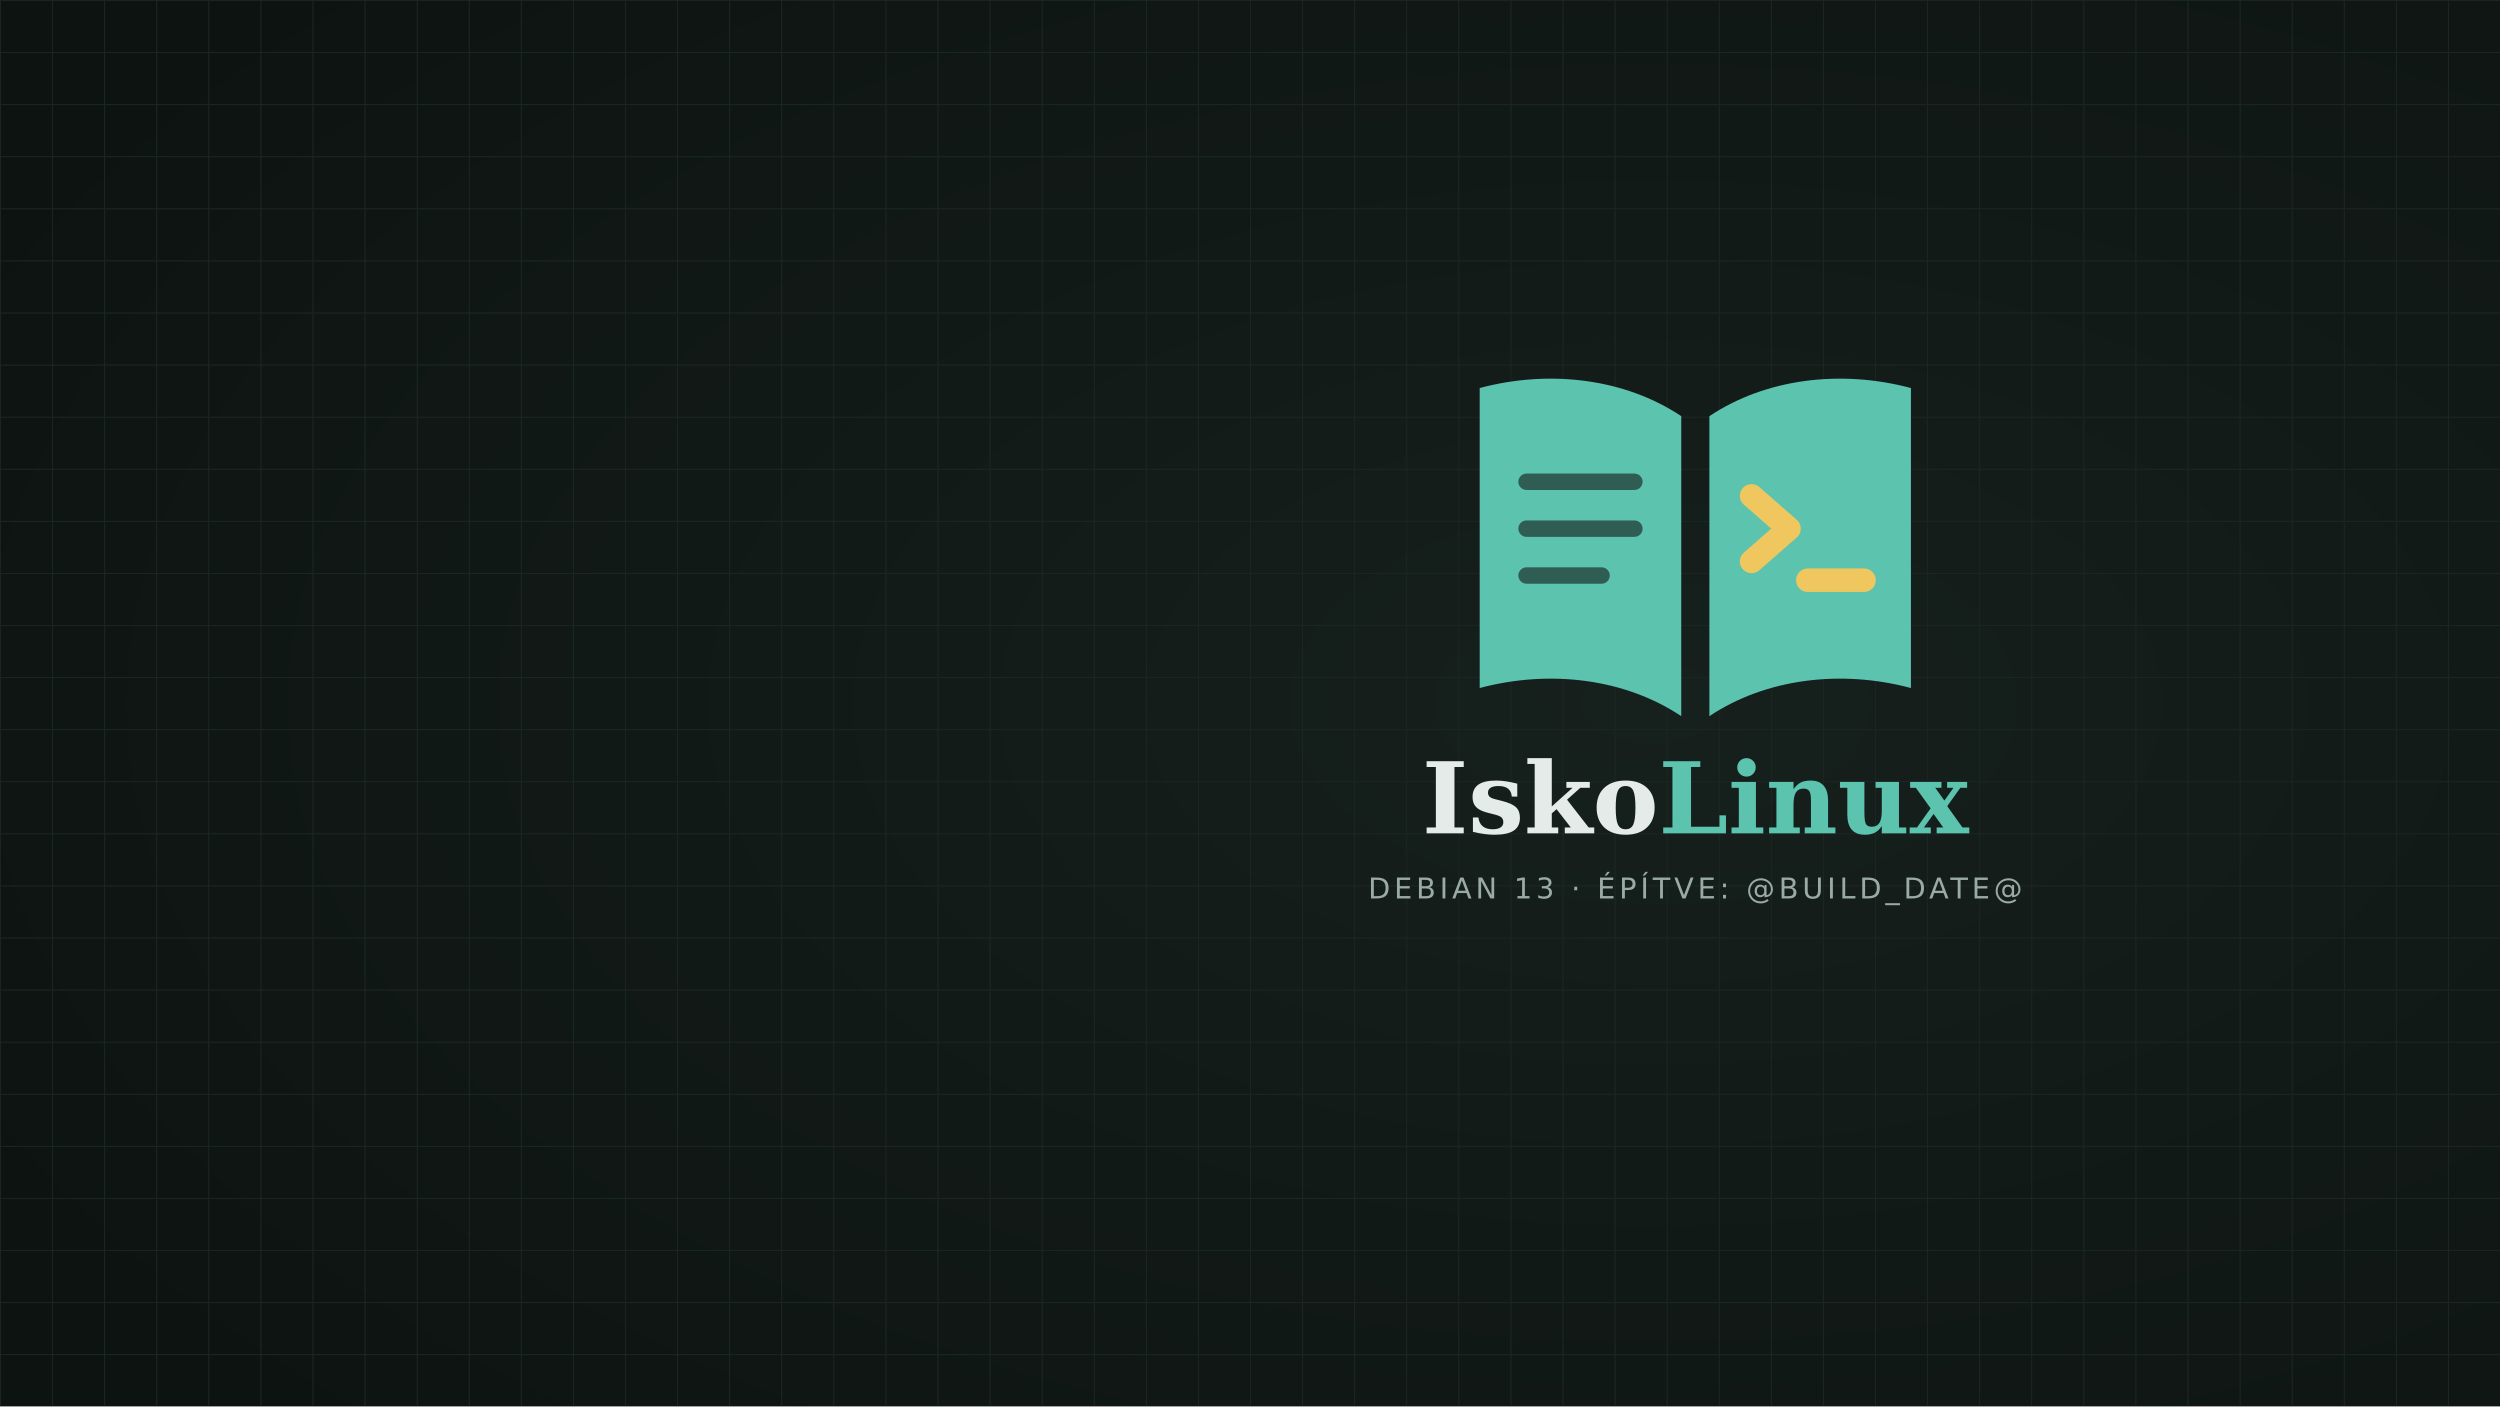
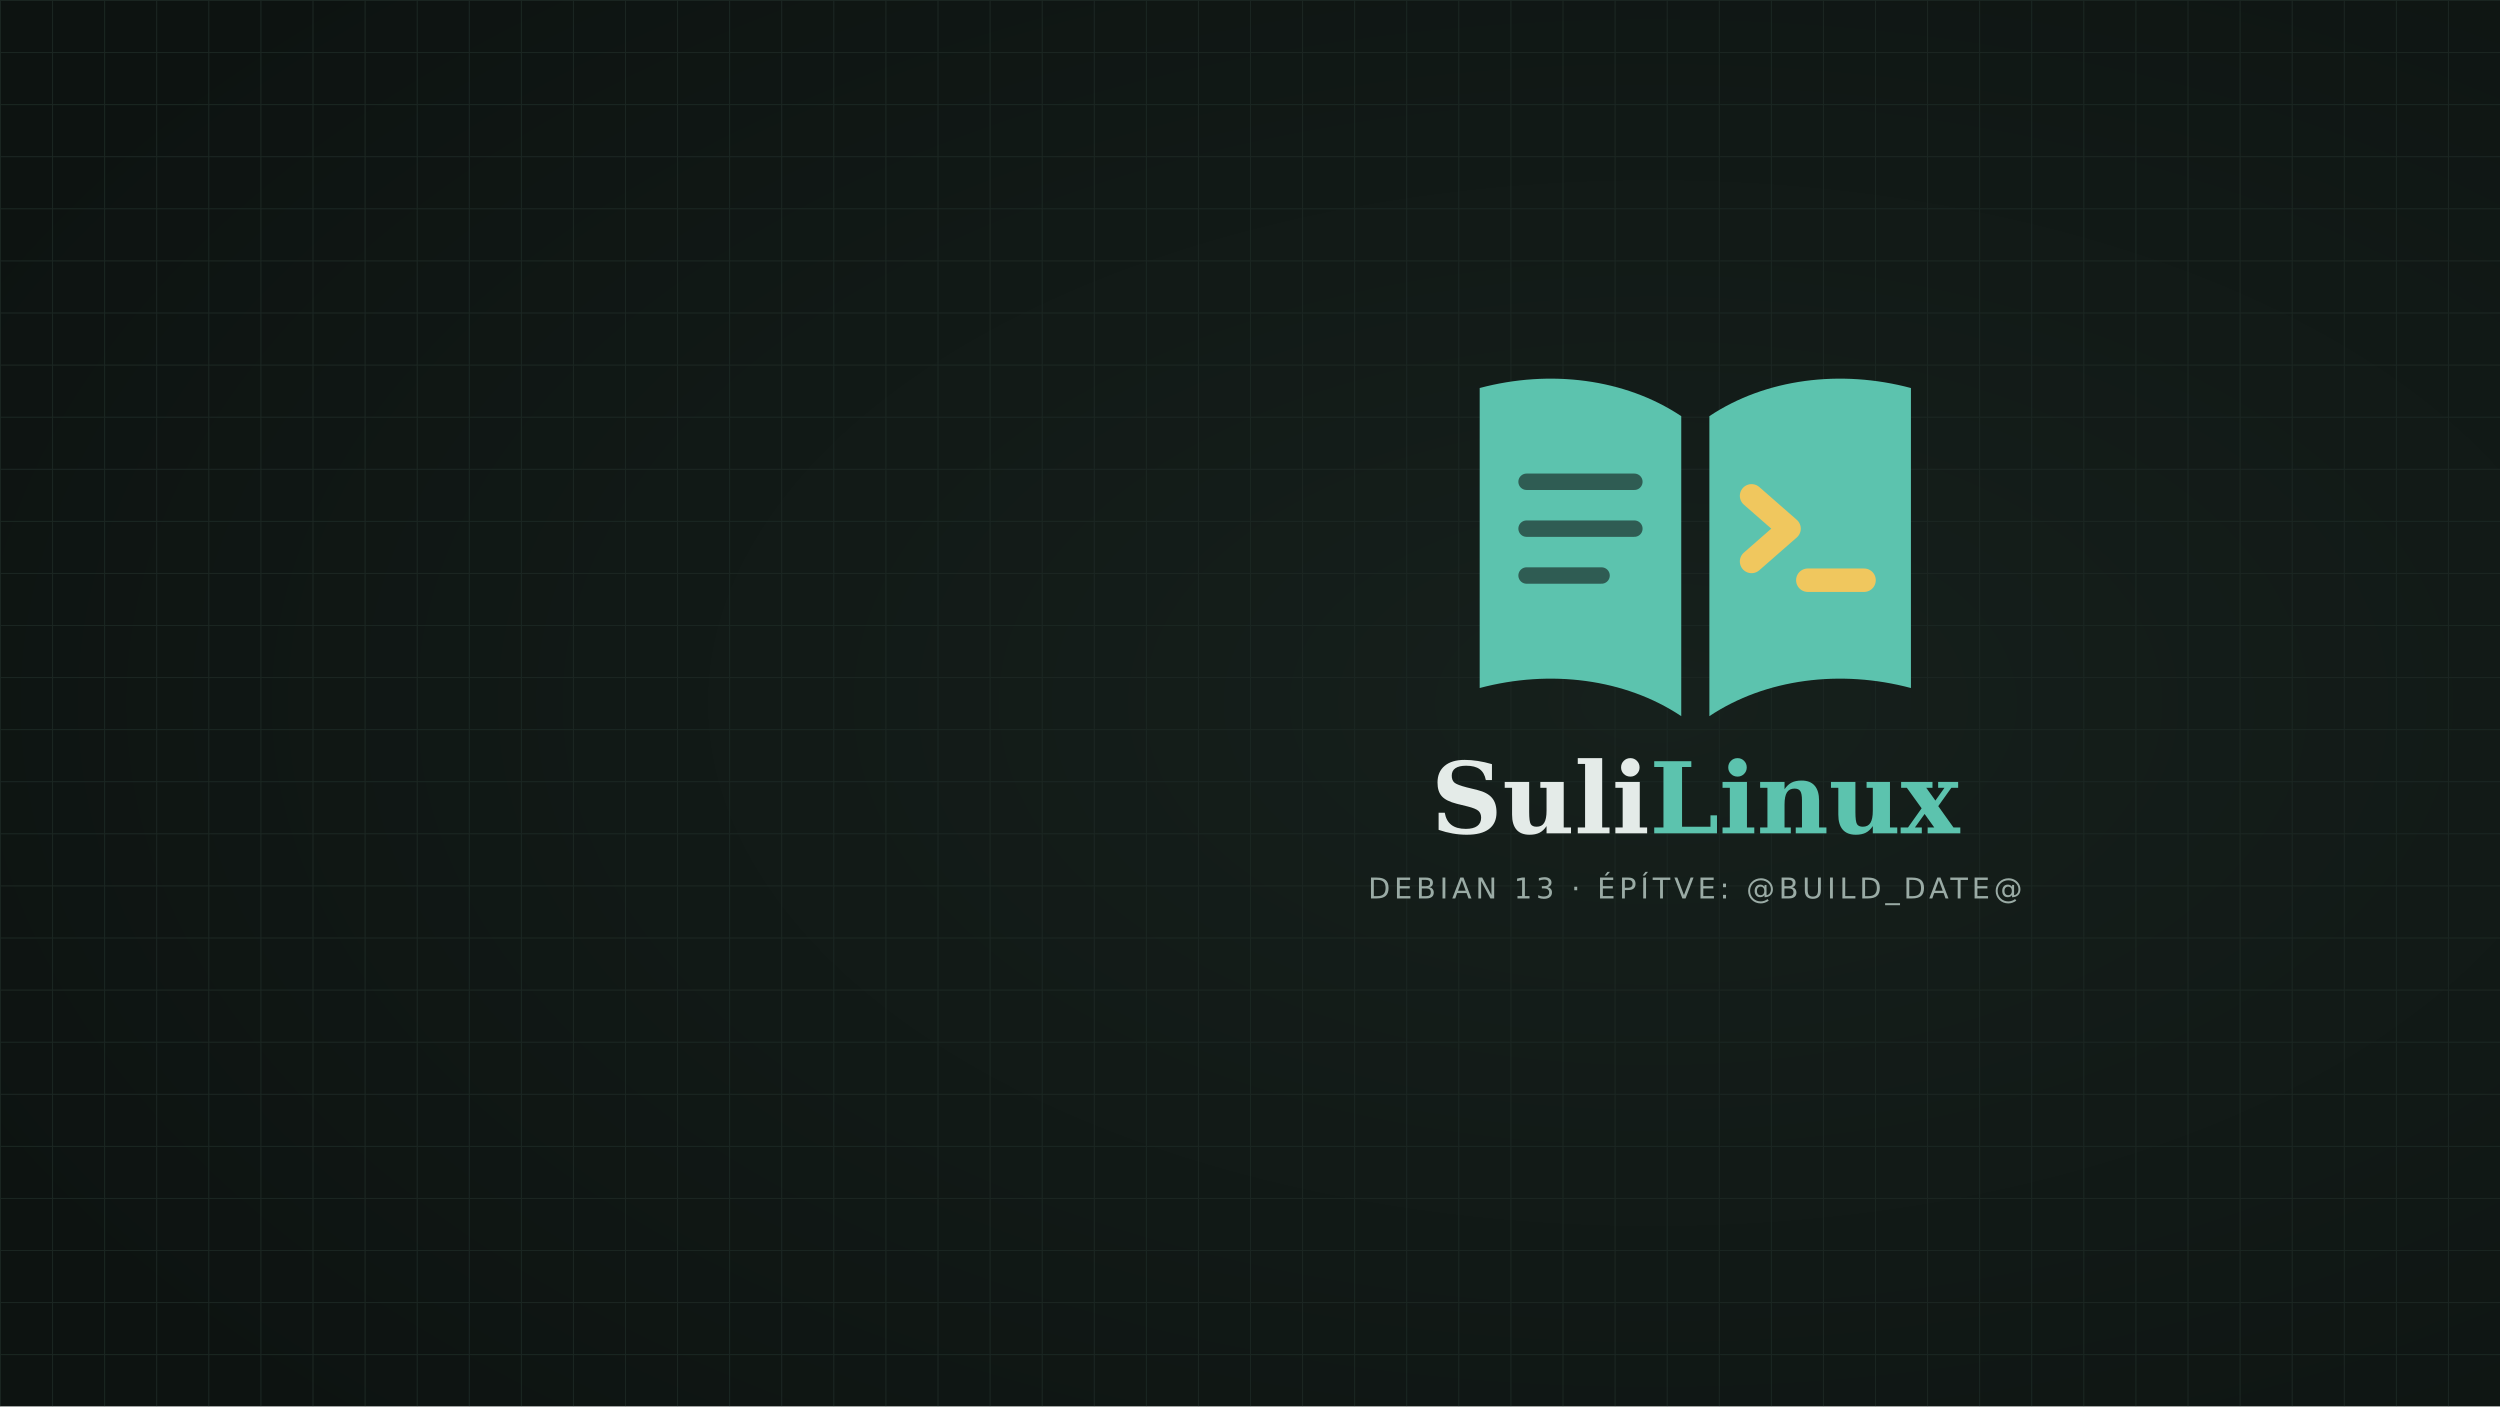
<svg xmlns="http://www.w3.org/2000/svg" viewBox="0 0 1920 1080" width="1920" height="1080">
  <defs>
    <radialGradient id="alap" cx="0.66" cy="0.5" r="0.75">
      <stop offset="0" stop-color="#16201c" />
      <stop offset="1" stop-color="#0d1311" />
    </radialGradient>
    <pattern id="kockas" width="40" height="40" patternUnits="userSpaceOnUse">
      <path d="M40 0H0V40" fill="none" stroke="#1b2622" stroke-width="1.5" />
    </pattern>
  </defs>
  <rect width="1920" height="1080" fill="url(#alap)" />
  <rect width="1920" height="1080" fill="url(#kockas)" />
  <g transform="translate(1086 190) scale(3.6)">
    <path d="M57 36C45 28 29 26 14 30V94C29 90 45 92 57 100Z" fill="#5cc3ae" />
    <path d="M63 36C75 28 91 26 106 30V94C91 90 75 92 63 100Z" fill="#5cc3ae" />
    <path d="M24 50H47M24 60H47M24 70H40" stroke="#111816" stroke-opacity="0.6" stroke-width="3.5" stroke-linecap="round" fill="none" />
    <path d="M72 53L80 60L72 67" stroke="#f0c75e" stroke-width="5" stroke-linecap="round" stroke-linejoin="round" fill="none" />
    <path d="M84 71H96" stroke="#f0c75e" stroke-width="5" stroke-linecap="round" fill="none" />
  </g>
-   <text x="1302" y="640" text-anchor="middle" font-family="DejaVu Serif" font-weight="bold" font-size="76" fill="#e4ebe8">Isko<tspan fill="#5cc3ae">Linux</tspan>
+   <text x="1302" y="640" text-anchor="middle" font-family="DejaVu Serif" font-weight="bold" font-size="76" fill="#e4ebe8">Suli<tspan fill="#5cc3ae">Linux</tspan>
  </text>
  <text x="1302" y="690" text-anchor="middle" font-family="DejaVu Sans" font-size="22" letter-spacing="3" fill="#9aaba5">DEBIAN 13 · ÉPÍTVE: @BUILD_DATE@</text>
</svg>
